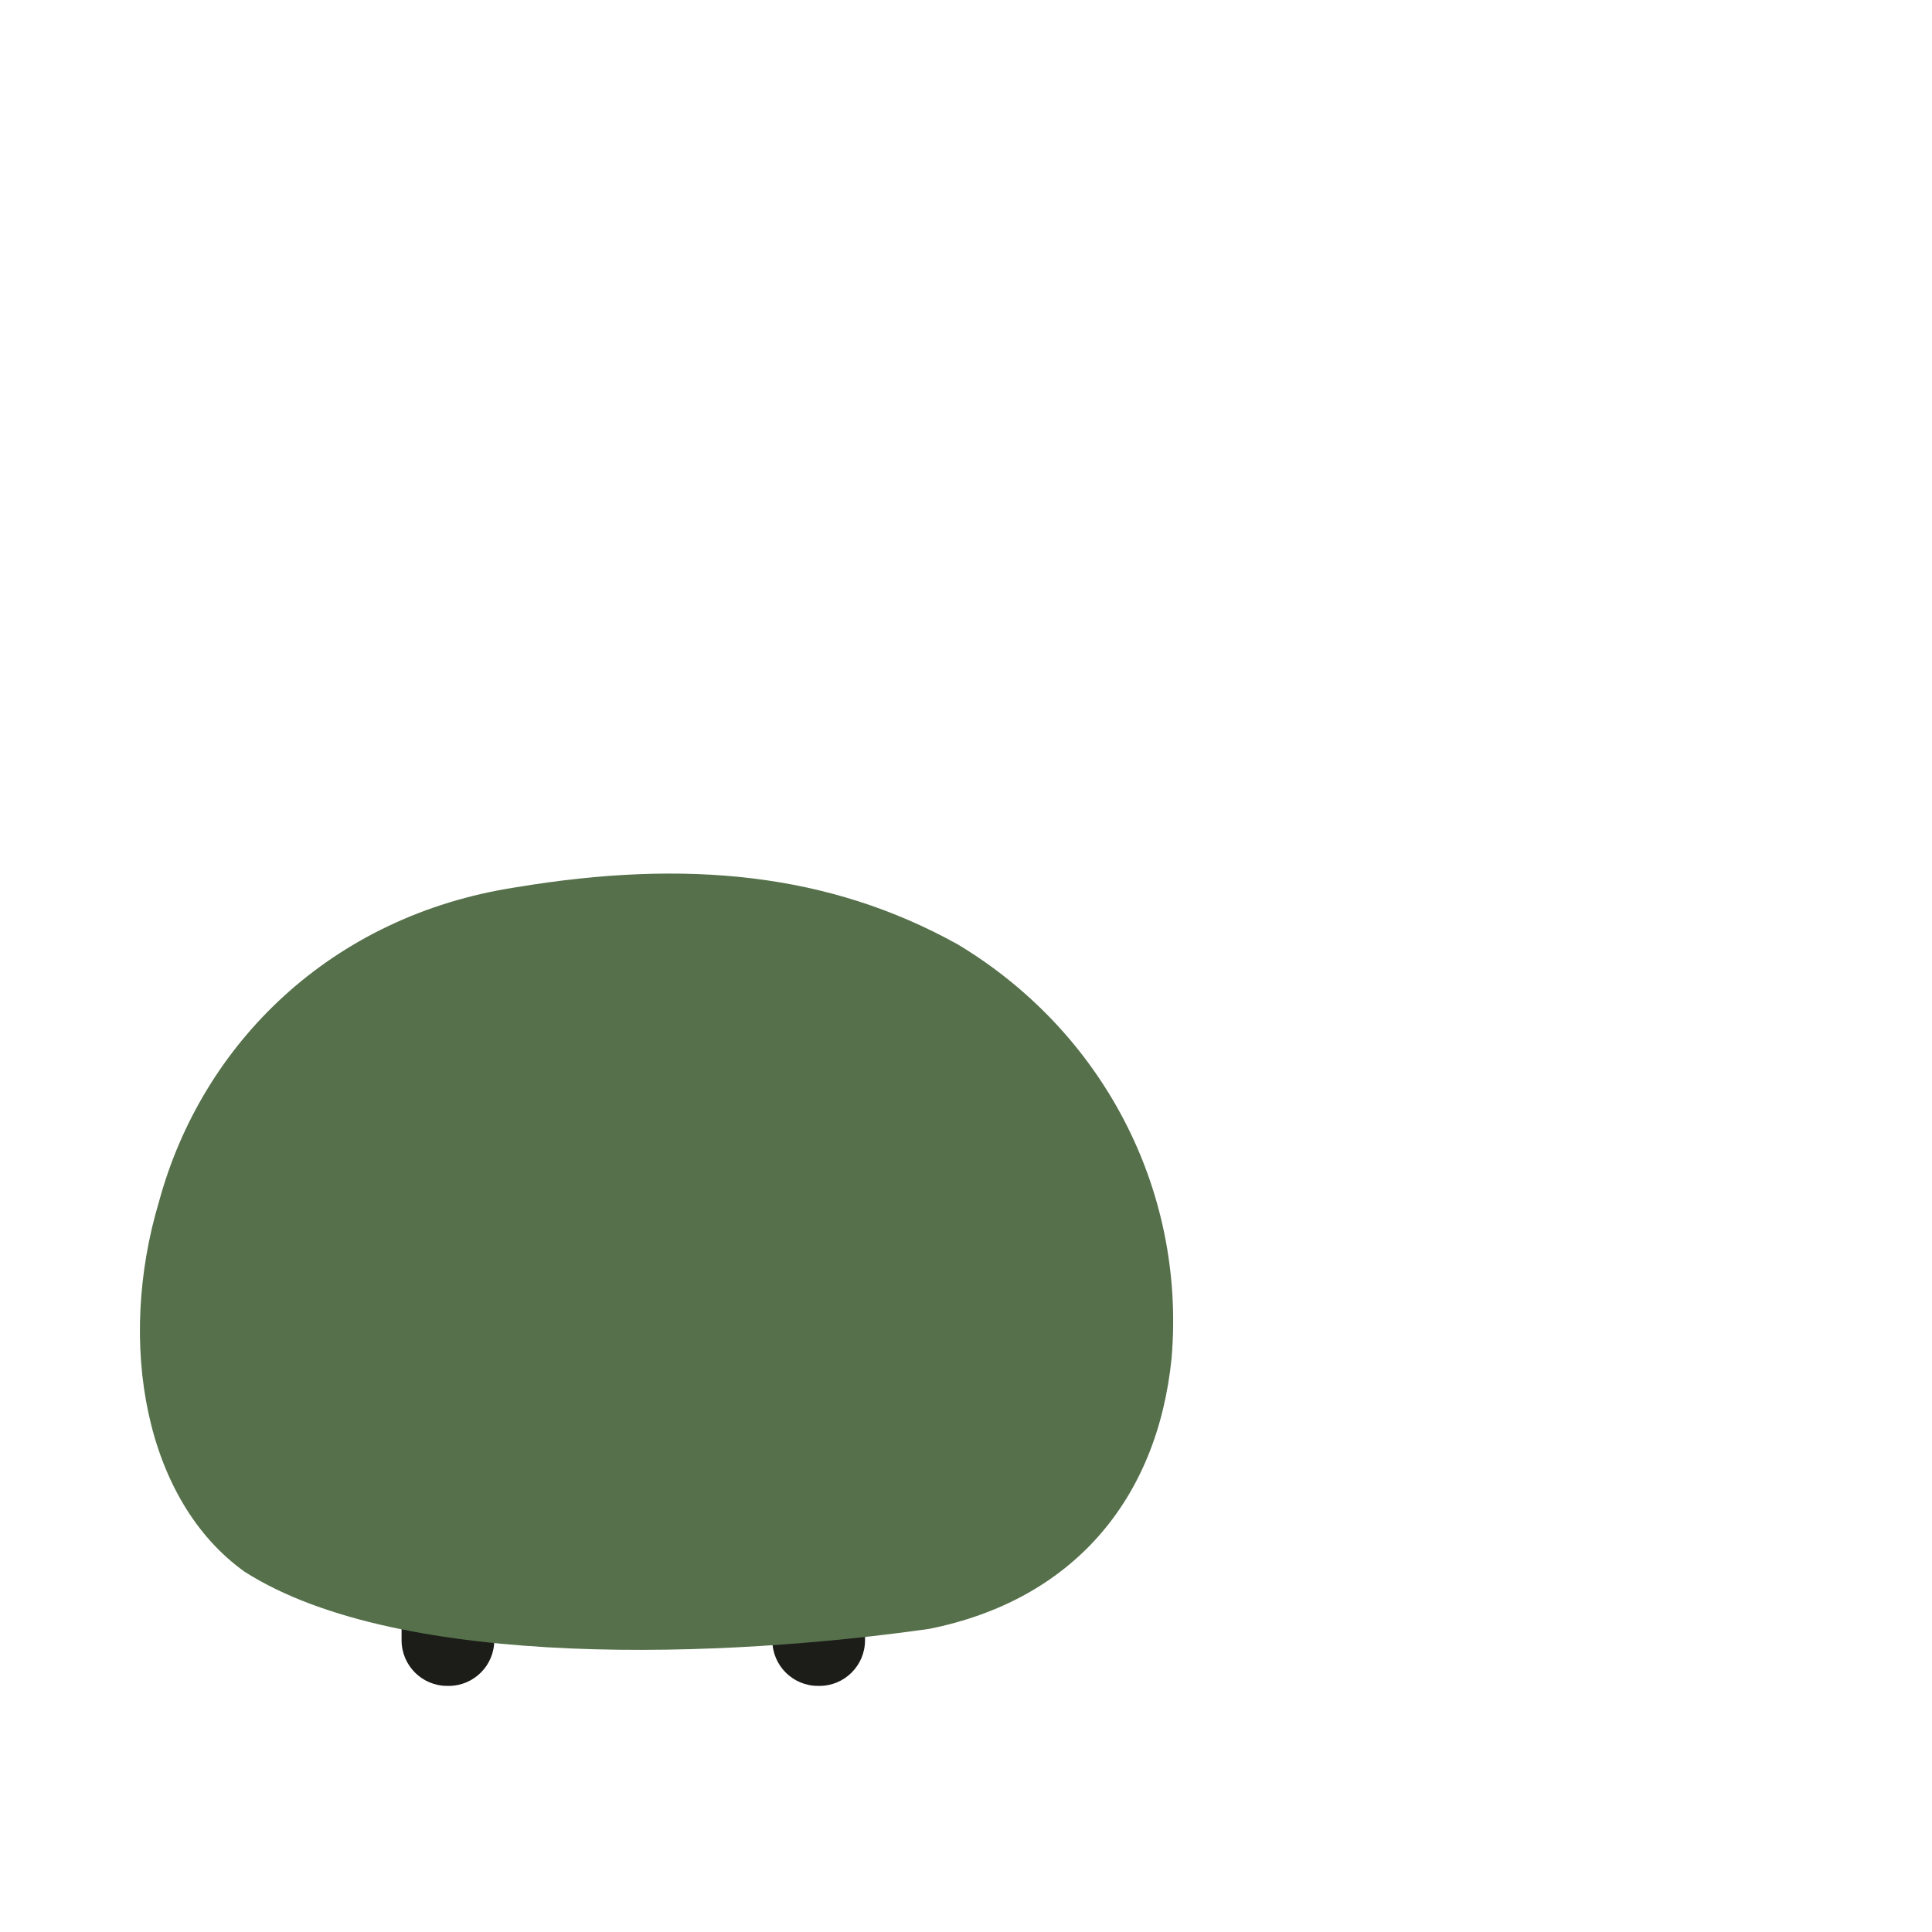
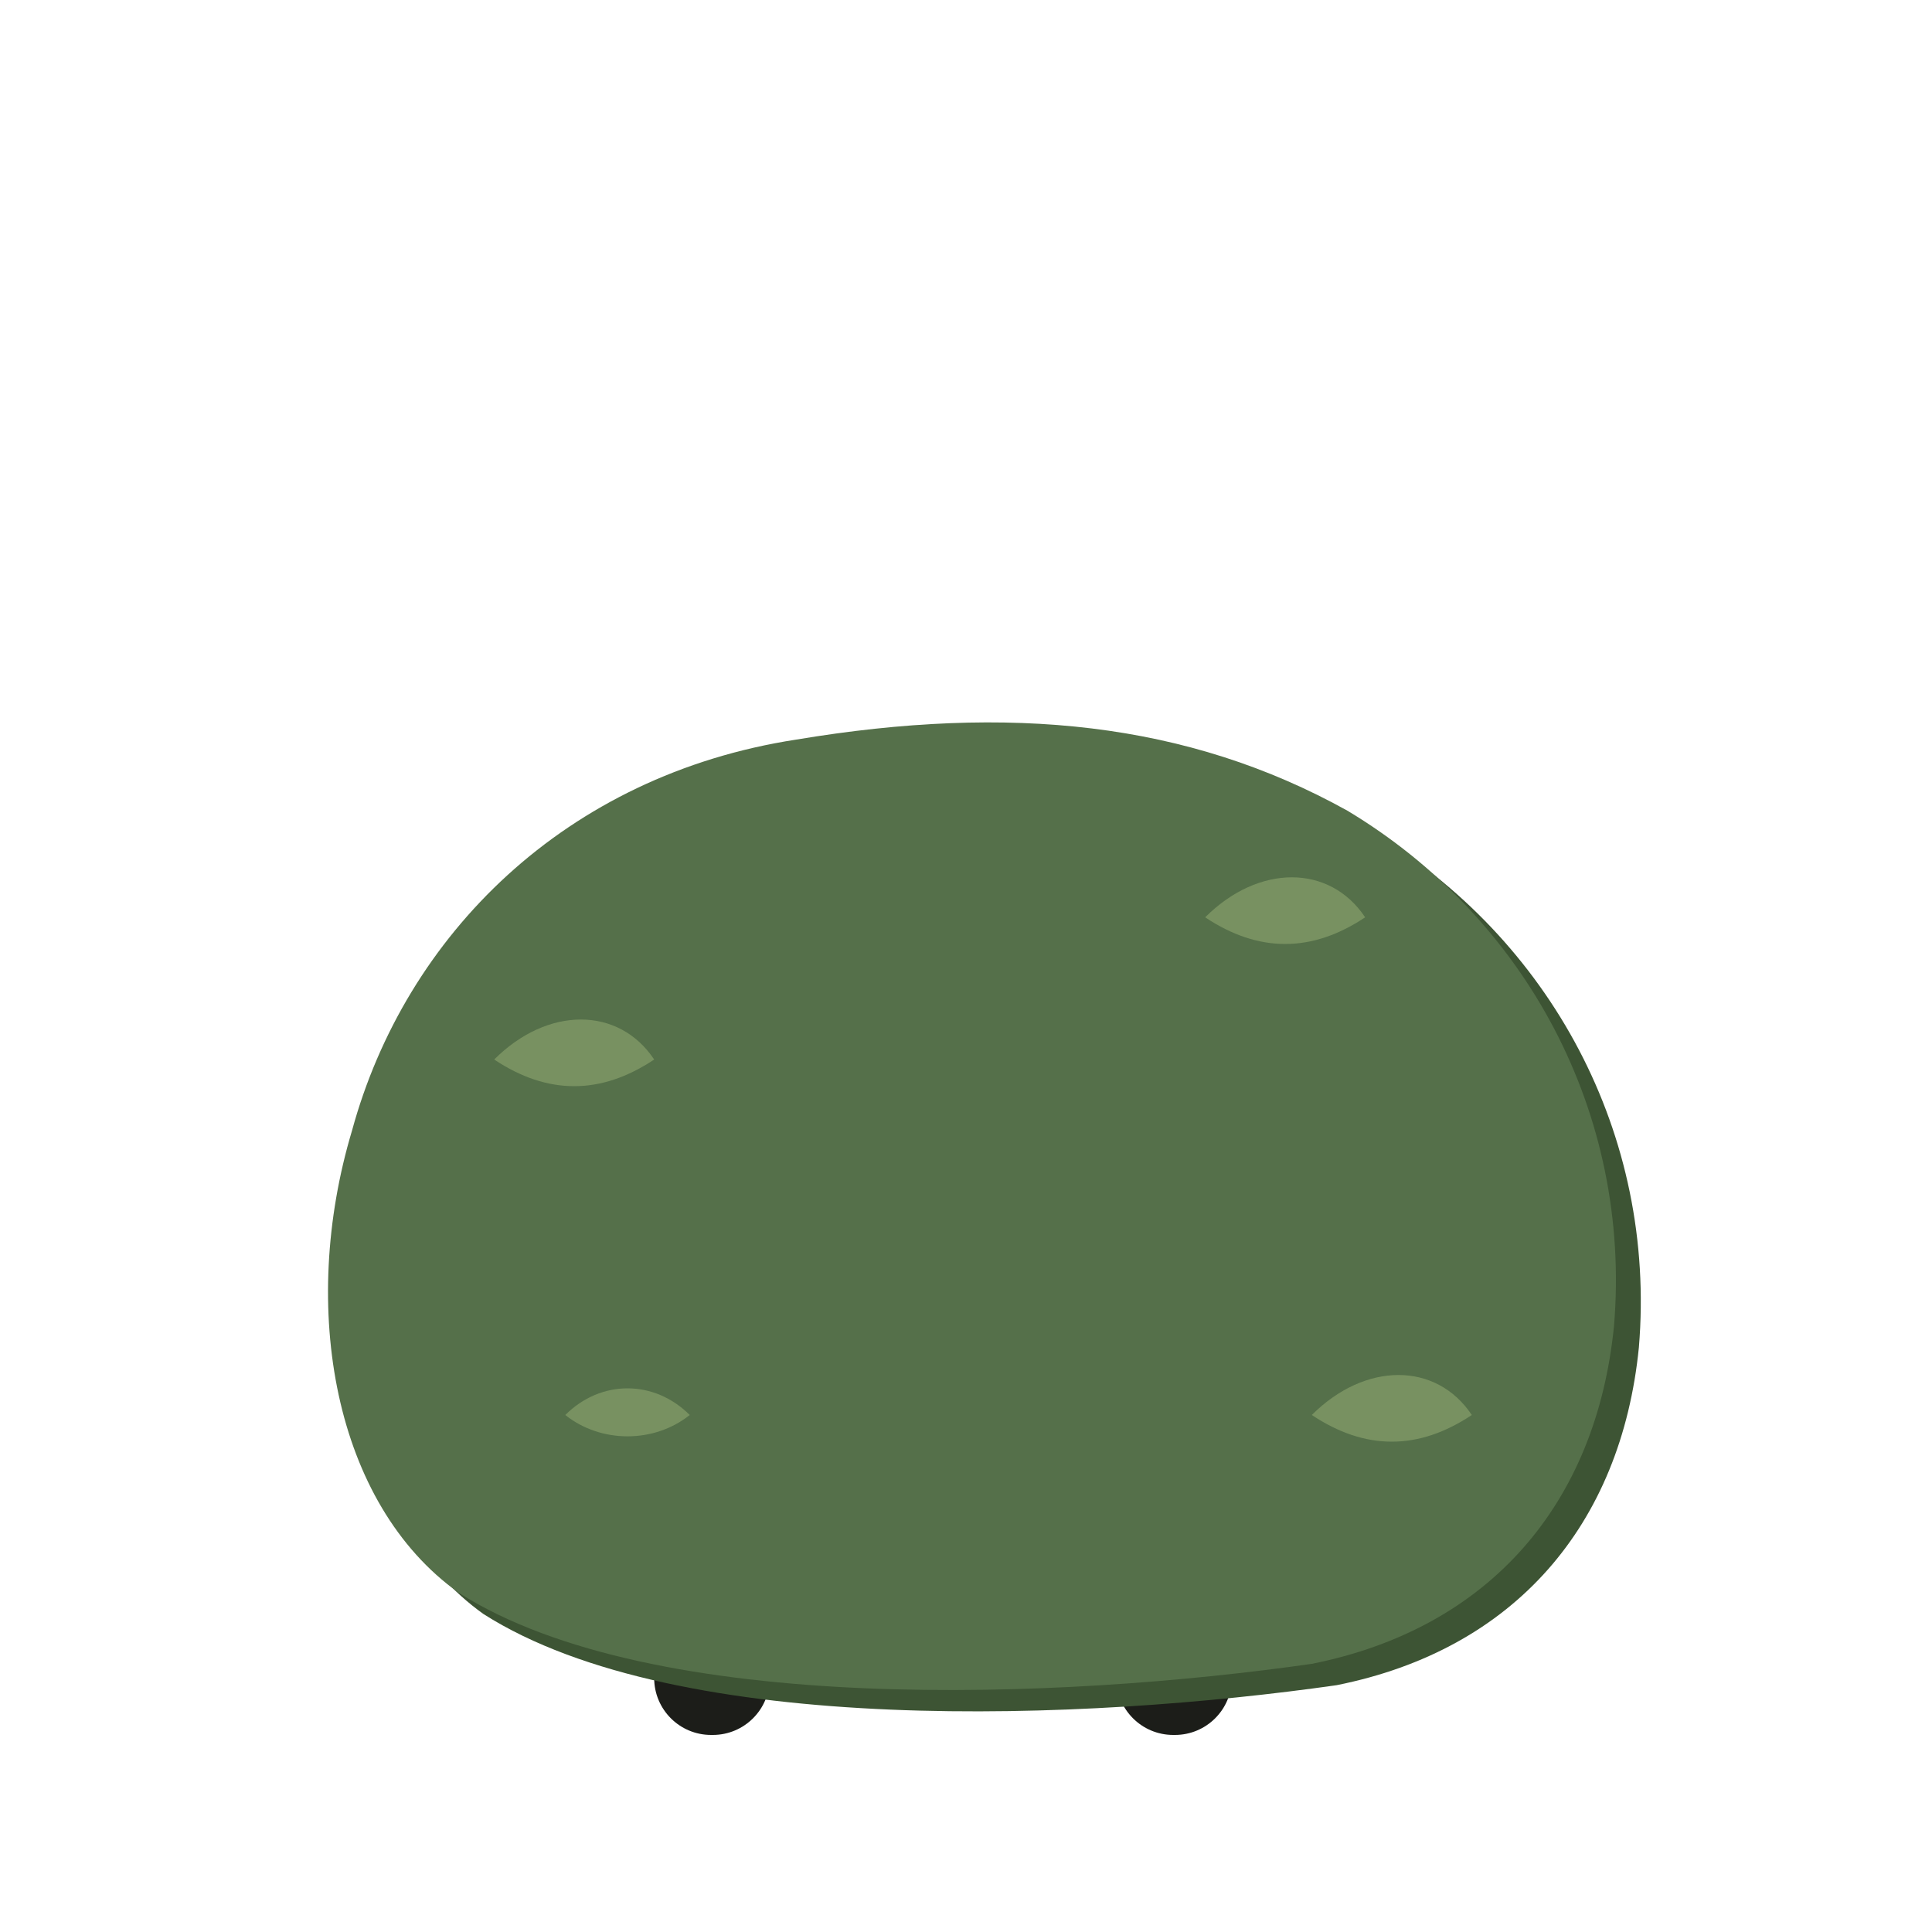
- <svg xmlns="http://www.w3.org/2000/svg" viewBox="11.5 15.5 84 84" width="1024" height="1024">
-   <g transform="translate(8.5 33) scale(0.62)">
+ <svg xmlns="http://www.w3.org/2000/svg" viewBox="0 0 100 100" width="1024" height="1024">
+   <g transform="translate(3.5 7) scale(0.92)">
    <rect x="33" y="80" width="6.5" height="10" rx="3.2" fill="#1C1D19" />
    <rect x="59" y="80" width="6.5" height="10" rx="3.2" fill="#1C1D19" />
+     <path d="M22 82 C15 77 13 66 16 56 C19 45 28 36 41 34 C53 32 63 33 72 38 C82 44 88 55 87 67 C86 77 80 84 70 86 C56 88 33 89 22 82Z" fill="#3D5434" transform="translate(1.4 1.2)" />
    <path d="M22 82 C15 77 13 66 16 56 C19 45 28 36 41 34 C53 32 63 33 72 38 C82 44 88 55 87 67 C86 77 80 84 70 86 C56 88 33 89 22 82Z" fill="#55704A" />
+     <path d="M24 52 c3 -3 7 -3 9 0 c-3 2 -6 2 -9 0Z M64 44 c3 -3 7 -3 9 0 c-3 2 -6 2 -9 0Z M70 72 c3 -3 7 -3 9 0 c-3 2 -6 2 -9 0Z M28 72 c2 -2 5 -2 7 0 c-2 1.6 -5 1.6 -7 0Z" fill="#88A06C" fill-opacity=".7" />
  </g>
</svg>
